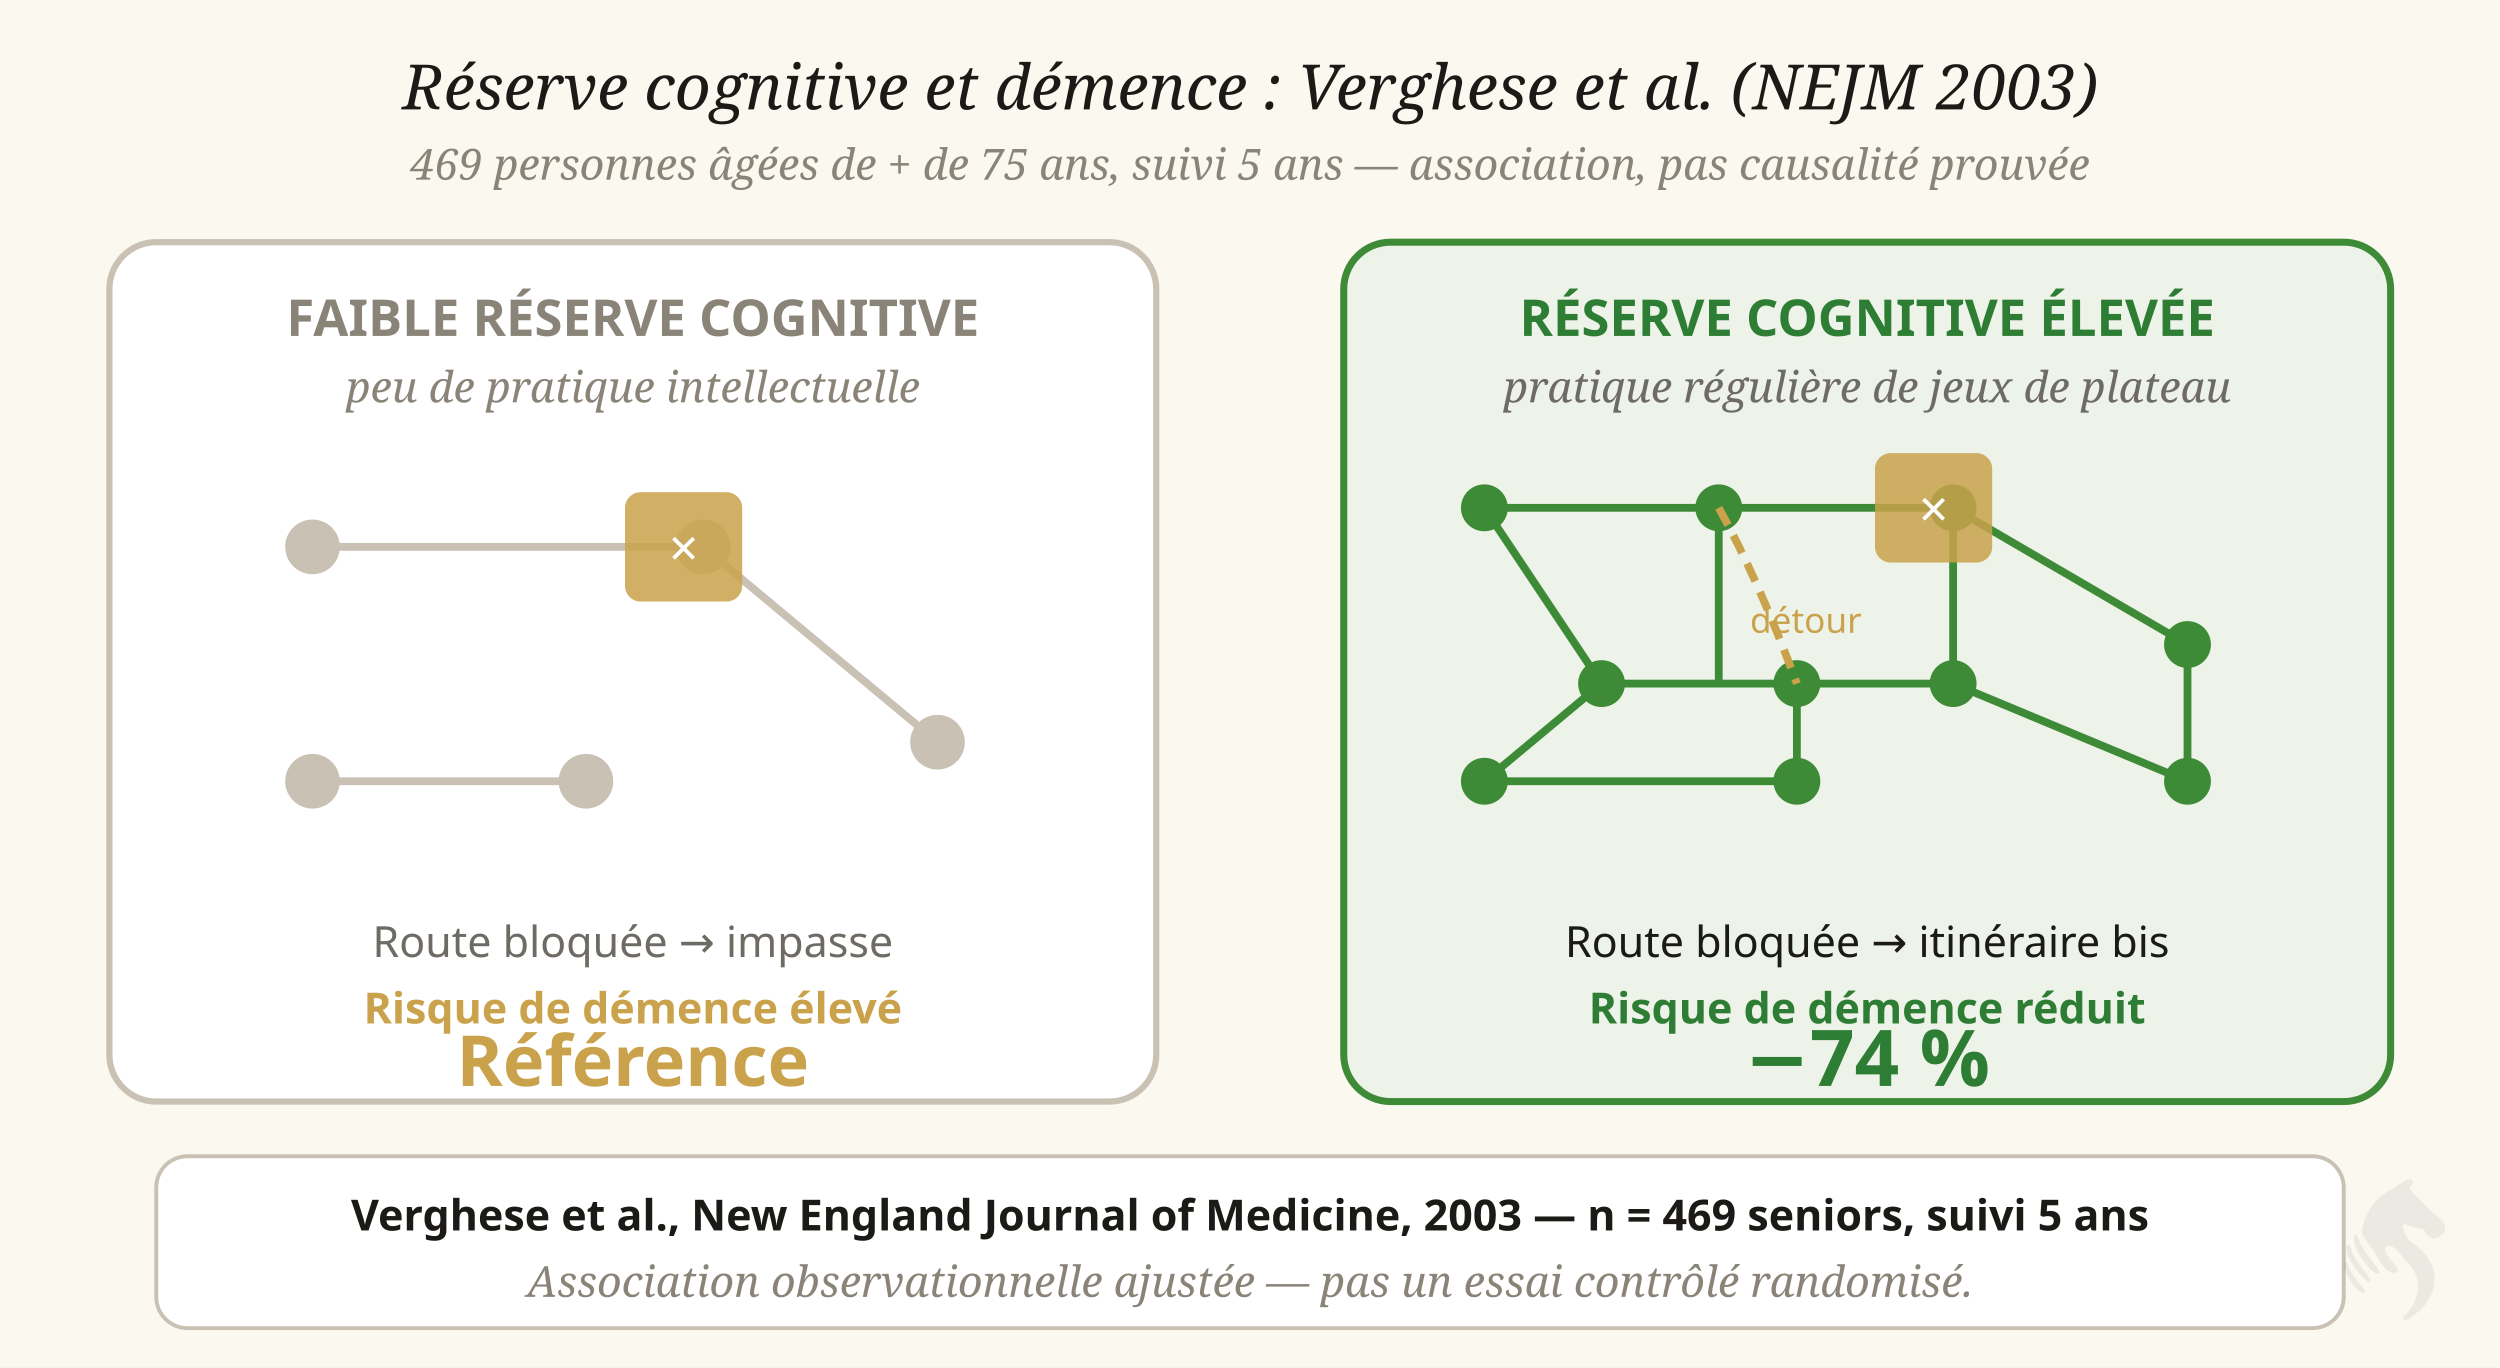
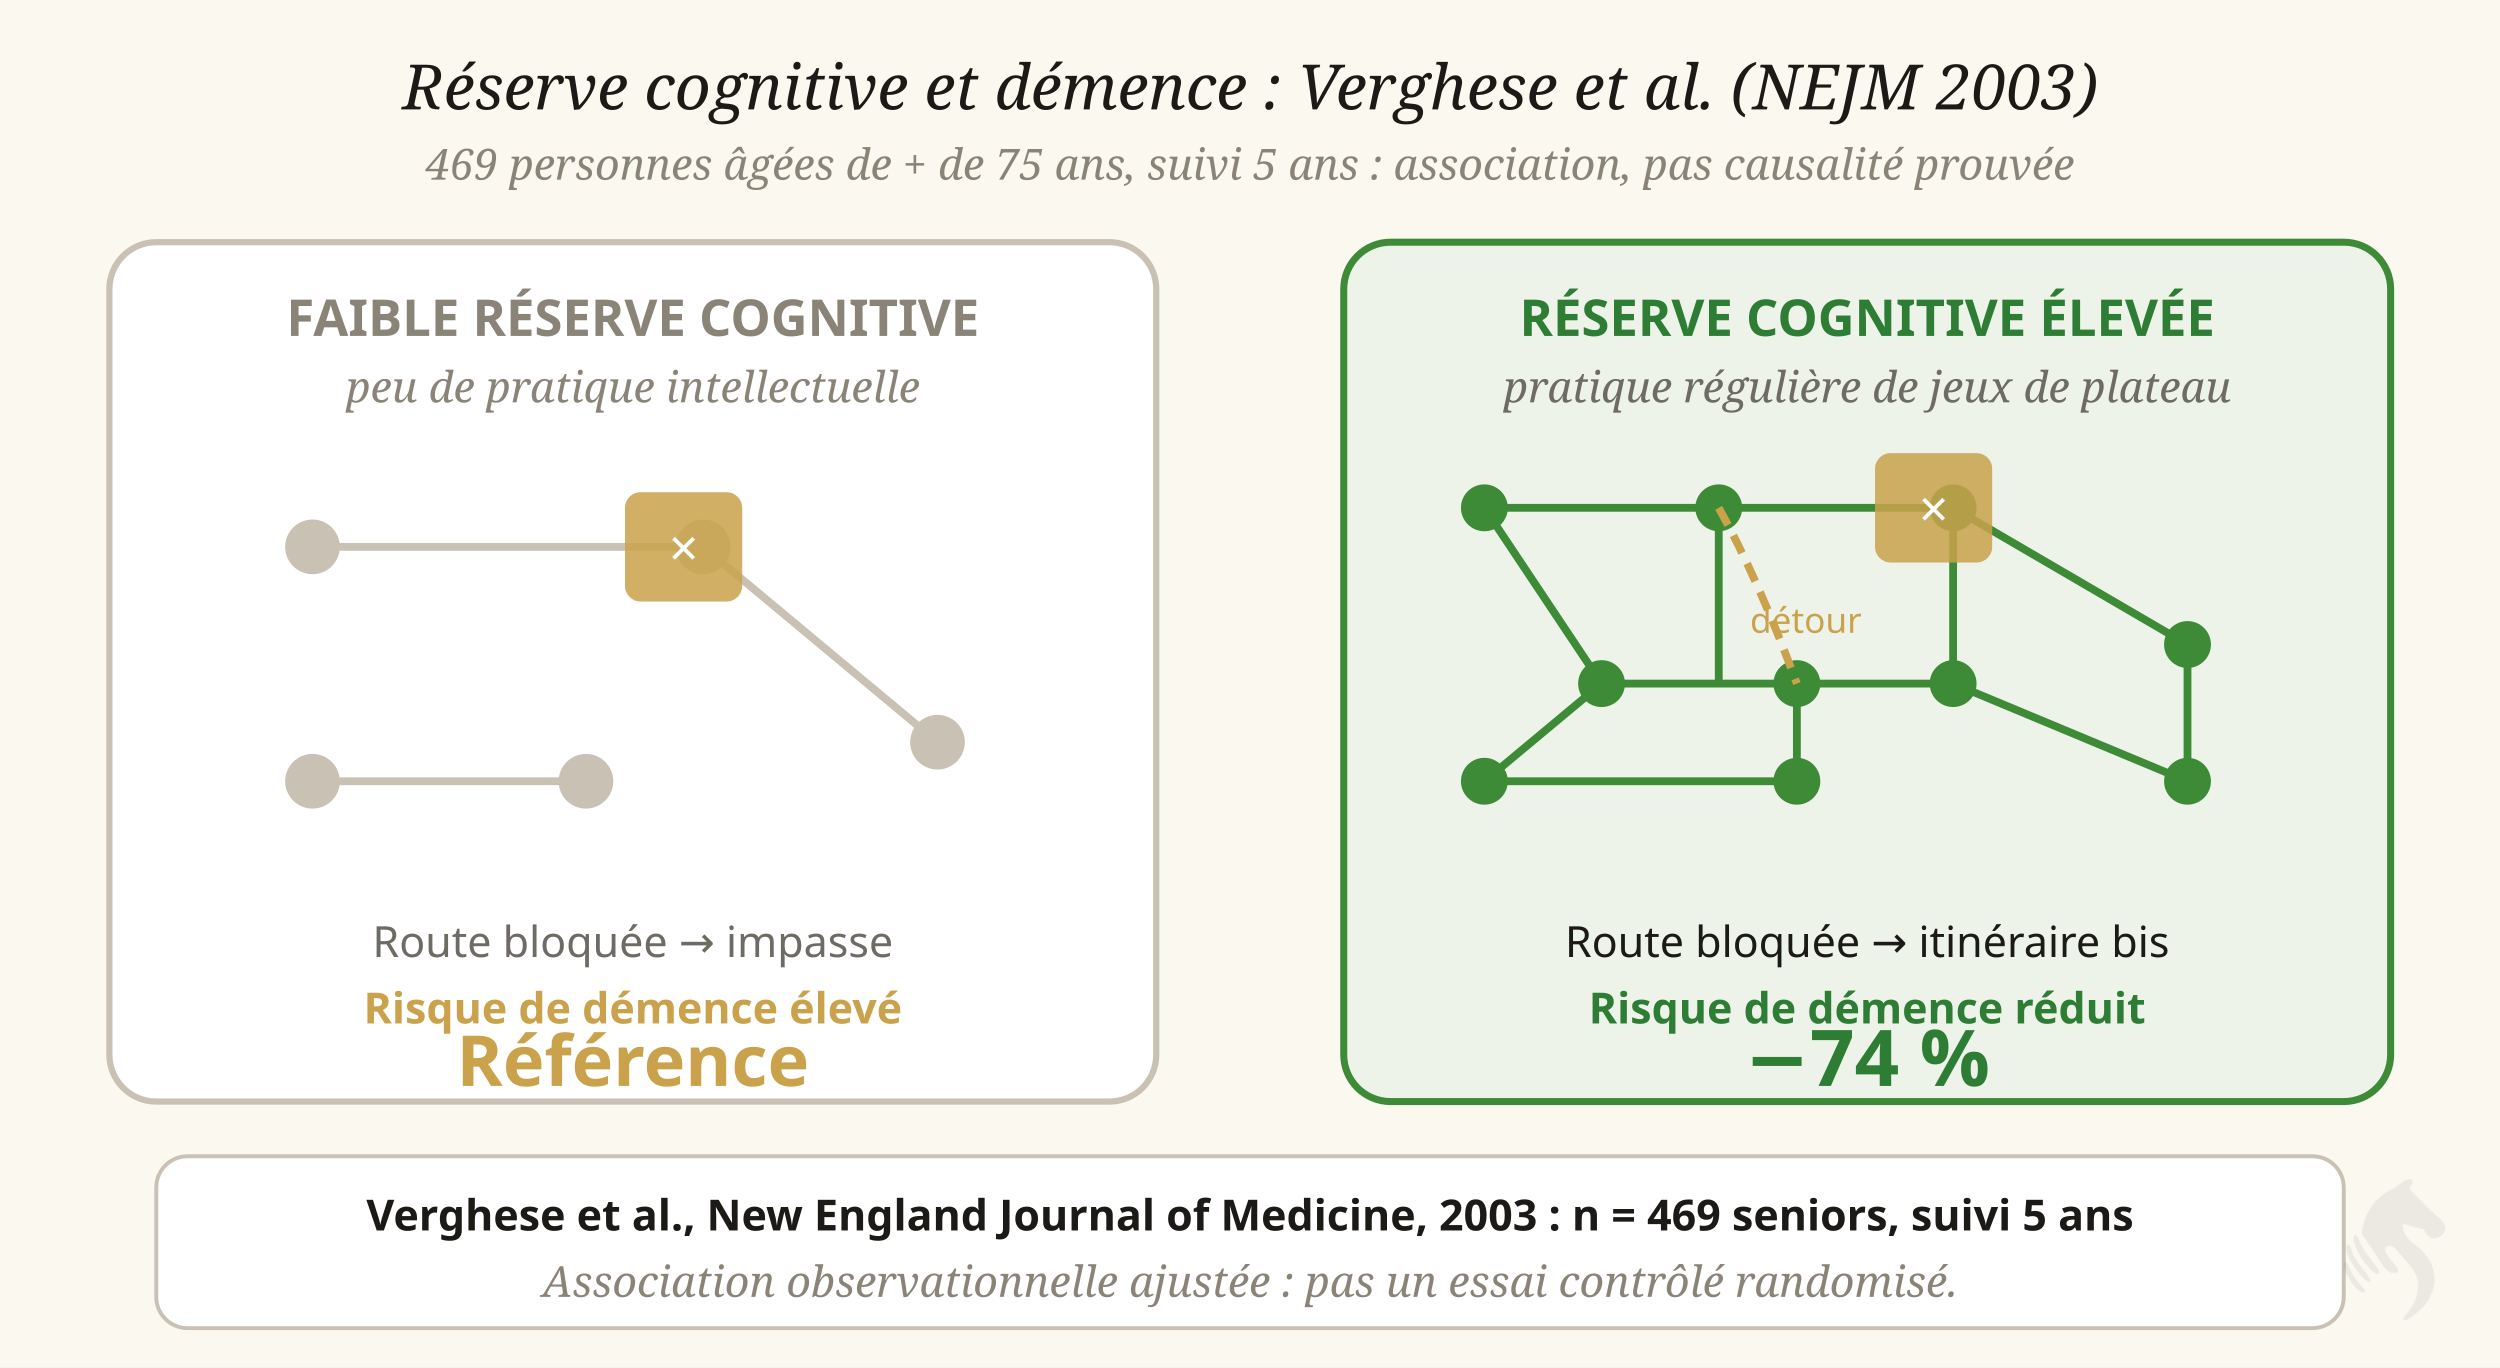
<svg xmlns="http://www.w3.org/2000/svg" width="640" height="350" viewBox="0 0 640 350" role="img" aria-labelledby="ec05">
  <rect width="640" height="350" fill="#faf8ef" />
  <text x="320" y="28" text-anchor="middle" font-family="Georgia, serif" font-size="16" font-style="italic" fill="#1c1a16">Réserve cognitive et démence : Verghese et al. (NEJM 2003)</text>
-   <text x="320" y="46" text-anchor="middle" font-family="Georgia, serif" font-size="11" font-style="italic" fill="#8a8478">469 personnes âgées de + de 75 ans, suivi 5 ans — association, pas causalité prouvée</text>
+   <text x="320" y="46" text-anchor="middle" font-family="Georgia, serif" font-size="11" font-style="italic" fill="#8a8478">469 personnes âgées de + de 75 ans, suivi 5 ans : association, pas causalité prouvée</text>
  <rect x="28" y="62" width="268" height="220" rx="12" fill="#fff" stroke="#c9c2b4" stroke-width="1.6" />
  <text x="162" y="86" text-anchor="middle" font-family="system-ui, sans-serif" font-size="13" font-weight="700" fill="#8a8478">FAIBLE RÉSERVE COGNITIVE</text>
  <text x="162" y="103" text-anchor="middle" font-family="Georgia, serif" font-size="11" font-style="italic" fill="#8a8478">peu de pratique intellectuelle</text>
  <g stroke="#c9c2b4" stroke-width="2" fill="none">
    <line x1="80" y1="140" x2="180" y2="140" />
    <line x1="180" y1="140" x2="240" y2="190" />
    <line x1="80" y1="200" x2="150" y2="200" />
  </g>
  <circle cx="80" cy="140" r="7" fill="#c9c2b4" />
  <circle cx="180" cy="140" r="7" fill="#c9c2b4" />
  <circle cx="240" cy="190" r="7" fill="#c9c2b4" />
  <circle cx="80" cy="200" r="7" fill="#c9c2b4" />
  <circle cx="150" cy="200" r="7" fill="#c9c2b4" />
  <rect x="160" y="126" width="30" height="28" rx="4" fill="#c9a24b" opacity="0.85" />
  <text x="175" y="144" text-anchor="middle" font-family="system-ui, sans-serif" font-size="10" font-weight="700" fill="#fff">✕</text>
  <text x="162" y="245" text-anchor="middle" font-family="system-ui, sans-serif" font-size="11" fill="#6e6a64">Route bloquée → impasse</text>
  <text x="162" y="262" text-anchor="middle" font-family="system-ui, sans-serif" font-size="11" font-weight="700" fill="#c9a24b">Risque de démence élevé</text>
  <text x="162" y="278" text-anchor="middle" font-family="system-ui, sans-serif" font-size="18" font-weight="800" fill="#c9a24b">Référence</text>
  <rect x="344" y="62" width="268" height="220" rx="12" fill="#eef3e9" stroke="#3d8b37" stroke-width="1.8" />
  <text x="478" y="86" text-anchor="middle" font-family="system-ui, sans-serif" font-size="13" font-weight="700" fill="#2e7d34">RÉSERVE COGNITIVE ÉLEVÉE</text>
  <text x="478" y="103" text-anchor="middle" font-family="Georgia, serif" font-size="11" font-style="italic" fill="#6e6a64">pratique régulière de jeux de plateau</text>
  <g stroke="#3d8b37" stroke-width="2" fill="none">
    <line x1="380" y1="130" x2="440" y2="130" />
    <line x1="440" y1="130" x2="500" y2="130" />
    <line x1="500" y1="130" x2="560" y2="165" />
    <line x1="380" y1="130" x2="410" y2="175" />
    <line x1="410" y1="175" x2="460" y2="175" />
    <line x1="460" y1="175" x2="500" y2="175" />
    <line x1="500" y1="130" x2="500" y2="175" />
    <line x1="440" y1="130" x2="440" y2="175" />
    <line x1="380" y1="200" x2="460" y2="200" />
    <line x1="410" y1="175" x2="380" y2="200" />
    <line x1="460" y1="175" x2="460" y2="200" />
    <line x1="500" y1="175" x2="560" y2="200" />
    <line x1="560" y1="165" x2="560" y2="200" />
  </g>
  <g fill="#3d8b37">
    <circle cx="380" cy="130" r="6" />
    <circle cx="440" cy="130" r="6" />
    <circle cx="500" cy="130" r="6" />
    <circle cx="560" cy="165" r="6" />
    <circle cx="410" cy="175" r="6" />
    <circle cx="460" cy="175" r="6" />
    <circle cx="500" cy="175" r="6" />
    <circle cx="380" cy="200" r="6" />
    <circle cx="460" cy="200" r="6" />
    <circle cx="560" cy="200" r="6" />
  </g>
  <rect x="480" y="116" width="30" height="28" rx="4" fill="#c9a24b" opacity="0.85" />
  <text x="495" y="134" text-anchor="middle" font-family="system-ui, sans-serif" font-size="10" font-weight="700" fill="#fff">✕</text>
  <path d="M 440 130 Q 450 148 460 175" stroke="#c9a24b" stroke-width="2" fill="none" stroke-dasharray="5 3" />
  <text x="448" y="162" font-family="system-ui, sans-serif" font-size="9" fill="#c9a24b">détour</text>
  <text x="478" y="245" text-anchor="middle" font-family="system-ui, sans-serif" font-size="11" fill="#1c1a16">Route bloquée → itinéraire bis</text>
  <text x="478" y="262" text-anchor="middle" font-family="system-ui, sans-serif" font-size="11" font-weight="700" fill="#2e7d34">Risque de démence réduit</text>
  <text x="478" y="278" text-anchor="middle" font-family="system-ui, sans-serif" font-size="20" font-weight="800" fill="#2e7d34">−74 %</text>
  <rect x="40" y="296" width="560" height="44" rx="8" fill="#fff" stroke="#c9c2b4" stroke-width="1" />
-   <text x="320" y="315" text-anchor="middle" font-family="system-ui, sans-serif" font-size="11" font-weight="700" fill="#1c1a16">Verghese et al., New England Journal of Medicine, 2003 — n = 469 seniors, suivi 5 ans</text>
-   <text x="320" y="332" text-anchor="middle" font-family="Georgia, serif" font-size="11" font-style="italic" fill="#8a8478">Association observationnelle ajustée — pas un essai contrôlé randomisé.</text>
+   <text x="320" y="315" text-anchor="middle" font-family="system-ui, sans-serif" font-size="11" font-weight="700" fill="#1c1a16">Verghese et al., New England Journal of Medicine, 2003 : n = 469 seniors, suivi 5 ans</text>
+   <text x="320" y="332" text-anchor="middle" font-family="Georgia, serif" font-size="11" font-style="italic" fill="#8a8478">Association observationnelle ajustée : pas un essai contrôlé randomisé.</text>
  <g id="wm" opacity="0.07" transform="translate(600.0,301.9) scale(0.0416)" aria-hidden="true">
    <g fill="#1e1e1e" fill-rule="evenodd">
      <path d="M411.5-.5h-16a76 76 0 0 0-24.5 12q-.62-.7-1.5-1l-2 4a4 4 0 0 1-1.5-1 7 7 0 0 1-2.5 3.5 253 253 0 0 0-17 13q-1.42.93-2.5-.5-5.2 7.95-14.5 9a9.4 9.4 0 0 1-4 6q2.3.02 1.5 2A461 461 0 0 1 278.5 73q-13.2 7.95-26 16.5-1.59-1.38 0-3-2.35.35-4 2 .9.98 2 2-92.12 67.08-125.5 177a1316 1316 0 0 0-10 44 51.2 51.2 0 0 0 4.5 31q.1 3.33-2 1l4.5 11q1-2 2 0l5 10 1-1q6 10.95 13 21a651 651 0 0 1 18.5 25 3.4 3.4 0 0 1 1.5-3q21.52 33 43 66 .3 3.4-2.5 1v2a1542 1542 0 0 1 21 32q1 0 1 1a319 319 0 0 0 25 35 160 160 0 0 0 27 25 3.1 3.1 0 0 1 1-3q23.18 14.62 49 5.5 5-2.83 4-8.5-.15-4.6-1.5-9a618 618 0 0 0-55.5-73.5q3-.91 5 1.5a23.5 23.5 0 0 0-7-9q.63 2.4 2 4.5-.17 2.58-1.5.5a364 364 0 0 1-17.5-26.5 50 50 0 0 1-4.5-22.5q.9-4.71 3-9 .63 1.88 2.5 2a7 7 0 0 1 2-3q9.28-8.1 22-8a86 86 0 0 1 23 4.5 11 11 0 0 1 3 4.5q2.58-1.75 5 .5l21.5 23.5q.74 1.95.5 4 3.56 1 6 4a1094 1094 0 0 0 30 34.5l-1 1q3.7 2.7 7.5 5.5a23 23 0 0 1 2 5l5 3a22 22 0 0 0 5.5 8 11.5 11.5 0 0 0 4 4 3.9 3.9 0 0 0-2-3.5q1.7-1.12 3 .5a705 705 0 0 1 42 57.5q-.65 1.46-2 1.5a169 169 0 0 1 10 19 3.8 3.8 0 0 0-.5 4q1 2 2 0 1.4 2.05 2.5 4-.25-2.55.5-5a185 185 0 0 1 11 83q-1 2-2 0a9 9 0 0 0-1.5-4v9a2.3 2.3 0 0 0 1.5-1q.75 10.55-1 21a337 337 0 0 1-18 56l-2.5 3q-1.2-.69-1-2a36 36 0 0 0-4 7 5.2 5.2 0 0 0 3.5-4 4.3 4.3 0 0 1 0 4 350 350 0 0 1-33 52 1108 1108 0 0 1-30 35q-7.17 20.32 13.5 14.5a34 34 0 0 1 6-3 1496 1496 0 0 1 54-37 942 942 0 0 0 29-27q1.25-1.03 2 .5a11 11 0 0 0-3 4q1.35-1.65 2.5 0a29 29 0 0 1 4.5-6 40 40 0 0 0 9-10.5l6-4-1-1a25 25 0 0 1 8.5-7.5q-1.47-2.67 1-5 .22 4.17 2.5 1.5-1.94-3.13 2-4l-1-1q1.48-3.25 4-5.5a8 8 0 0 0-3-1q37.8-53.63 47.5-119 8.4-83.08-38-152a364 364 0 0 0-28-35q-1.03-1.25.5-2 3.58 2.23 2-1l-4-2a5 5 0 0 1-3-.5 484 484 0 0 0-70-58q-.7-.62-1-1.5 1.05-.43 2-1v-3a6 6 0 0 1-5-2q-.66-.1-1 .5 3.72 2.61 0 3-34.57-32.88-46-79.5.2-2.3 2-3v-4q-1.94 5.58-3.5 0-1-9 0-18 2.16-6.4 8.5-8a78 78 0 0 1 22 7.5 403 403 0 0 0 66 18l9 3q-2.45.75-5 .5-1.59 1.6 0 3a16 16 0 0 1 6.5-1 7.3 7.3 0 0 1 2 3q1.38-2.6 3.5-2-1.1-2.32-4-2.5 15.09-2.3 25.5 8.5 5.35 10.23 10 21 12.95 20.94 36.5 28.5-1.88.63-2 2.5a30 30 0 0 0 12.5 3q4.43-.1 8-2 3.2 3.87 5.5-1 1.2.69 1 2a39 39 0 0 0 4.5-2l1 1q.69-1.87-1.5-2.5a12 12 0 0 0 7-3q1.88-1.1 3 .5 2.22-3.62 6-2a8.7 8.7 0 0 1 3-4 41 41 0 0 1 12-6.5l-2-1 5.5-3.5q.62.7 1.5 1 1.82-1.15 0-2.5 1.42-.93 2.5.5a5.8 5.8 0 0 1 .5-4 39 39 0 0 1 6-4.5q-1.55-2.25.5-4.5 3.25-3.5 5-8 1.38-.64 2.5-1-.8-1.05-2-1.5 1.85-5.82 3-11.5v-10h-1q-.85 6-2.5 12-.16-4.46.5-9a63 63 0 0 0-12.5-31 478 478 0 0 0-45.5-44.5q3.06.72 6 2.5-3.15-3.9-7-7.5l1-1q-1.4-1.05-2 .5 1.77 2.4-.5 4a781 781 0 0 1-67.5-65.5l1-.5a29 29 0 0 0 7 6 93 93 0 0 0-14-15 24.5 24.5 0 0 0-9-9.5l1-1a44 44 0 0 0-7-4.5q1.44 2.2 3.5 4 1 1.5 0 3l-72-76q-5.34-7.85 1.5-14.5 1.98-.8 2 1.5a69 69 0 0 1 6-3.5q-1.95-1.94 0-3.5a31 31 0 0 0 6-12q2.05.24 4-.5a79 79 0 0 0-1.5-17.5 94 94 0 0 0-5-10l-1 1a87 87 0 0 0-5.5-3" />
      <path d="M325.5 44.5q-3.85 1.03-7 3.5a4.2 4.2 0 0 1-4.5-.5q-2.75 2.49-3.5 6-6.97 2.94-14 6-6.75 3.75-13.5 8-.62-.7-1.5-1a37.6 37.6 0 0 1-17 10.5 263 263 0 0 0-12 9.5q-1.59 1.62 0 3 12.8-8.55 26-16.5A461 461 0 0 0 327 46.5q.8-1.98-1.5-2m148 86-21-24a209 209 0 0 1-21-21.5l-8.5-8.5q-4.8-3.3-6-9-9.1-4.3-11.5-13a13 13 0 0 0 3-6q-.02-2.3-2-1.5-6.84 6.65-1.5 14.5l72 76q1-1.5 0-3a20 20 0 0 1-3.5-4m89 86a198 198 0 0 0-17.5-15q.4-2.17-.5-4-3.63-1.2-7-3a26 26 0 0 0-6-6 430 430 0 0 1-27-27.5 2.4 2.4 0 0 0-2-.5 29 29 0 0 1-7-6l-1 .5a781 781 0 0 0 67.5 65.5q2.27-1.6.5-4m-314-128a247 247 0 0 0-42 35.5 14.5 14.5 0 0 1-5 4l1 1a9.3 9.3 0 0 1-6 2.5 76 76 0 0 1-16 20q.3.88 1 1.5a9.4 9.4 0 0 0-5.5 6.5q-1-2-2 0-.93 1.42.5 2.5a25 25 0 0 0-6.5 8.5q-1.6 1.05-3.5 1.5 1.21.45 2 1.5a43 43 0 0 0-7 10 352 352 0 0 0-19.5 37 2.9 2.9 0 0 1-2.5 1 3.3 3.3 0 0 0 2 1.5 47 47 0 0 1-3.5 5.5l-12 34q-.98-1.8-1.5 0 1.4 1.9.5 4a33 33 0 0 1-3.5 5.5q.78.84 1 2a212 212 0 0 0-10 49.5 36 36 0 0 0 7 20q2.1 2.33 2-1a51.2 51.2 0 0 1-4.5-31 1316 1316 0 0 1 10-44q33.38-109.92 125.5-177-1.1-1.02-2-2m376 206q-.5-10.25-5-19.5 1.5-4.37-1.5-.5l-6.5-11q-5.55-3.6-7.5-10l-1 1q-3.75-5.75-9.5-9.5l1-1a850 850 0 0 0-9-7q1.14-2.04-1.5-3.5-1.08 1.43-2.5.5-2.84-1.65-2-4a5 5 0 0 0-3-.5 5 5 0 0 0-.5-3l-1 1a7 7 0 0 0-4.5-3 21 21 0 0 0-6-2.5 478 478 0 0 1 45.5 44.5 63 63 0 0 1 12.5 31q-.66 4.54-.5 9 1.65-6 2.5-12m-259 3v-1q-2.22-5.79 1-11.5l-2-2a67 67 0 0 0 1.5-5.5q.93 7.1 3.5 1-2.43-3.37 2-4a4.3 4.3 0 0 1 2.5 3q.45-1.21 1.5-2 2.3.75 4 2a326 326 0 0 1 28 10.5q11.4 3.22 23 6 1.05 1.6 1.5 3.5 1-4 2 0 1.08-1.43 2.5-.5-1.81 1.35 0 2.5 3.25-.47 7-2 1.85.03 3 1 5.83.22 11 2h5q2.55.25 5-.5l-9-3a403 403 0 0 1-66-18 78 78 0 0 0-22-7.5q-6.34 1.6-8.5 8-1 9 0 18 1.56 5.58 3.5 0m109 6a4.7 4.7 0 0 1 4 3q3.6-3.98 6 1l1-2 4 2a65 65 0 0 1 7.5 10q1.1 3.55 2.5 7-1.77 2.95 2 4 13.35 23.91 39 33 .12-1.87 2-2.5-23.55-7.56-36.5-28.5a305 305 0 0 0-10-21q-10.41-10.8-25.5-8.5 2.9.18 4 2.5m-410 86a9 9 0 0 0 1.5-4 310 310 0 0 0 37.5 86q-1.1 1.02-2 2a40 40 0 0 0 8.5 12 139 139 0 0 0 15 21q2.31 2.97 1.5 6 5.9 1.14 7.5 7 5.7 2.47 5 8 3.8 1.06 6.5 4 20.24 25.5 46 45.5a39 39 0 0 0 20 5 46 46 0 0 1 9-7.5 818 818 0 0 1-10-21.5q1.43-1.08.5-2.5a27 27 0 0 1-3.5-2 185 185 0 0 0-16-23.5q1.43-1.08.5-2.5a13.3 13.3 0 0 1-5.5-5 617 617 0 0 0-22.5-29v-4l-1 1a13 13 0 0 1-4.5-6 11.5 11.5 0 0 1-4-4q-.03 2.3-2 1.5A471 471 0 0 1 97 390.5q-1.8-3.04-.5-6 1.02.54 2 1a9 9 0 0 0-2-4.5q3.83-2.28-1-2.5a597 597 0 0 1-7-18.5l2-1a3.3 3.3 0 0 1-2-3.5 3.1 3.1 0 0 1-3-1q-7.35-19.46-24-8 1.03 2.34-.5 5a97 97 0 0 0 3.5 38" />
      <path d="M365.5 301.5q-1.8.7-2 3 11.43 46.62 46 79.5 3.72-.39 0-3 .34-.6 1-.5-2.4-2.22-5-4.5l2-2q-2.45-.75-5-.5a8.4 8.4 0 0 0-.5-4q-1.72 1.44-3-1a28 28 0 0 1-3.5-6q-.5 2-1 0a143 143 0 0 1-18-31q-6.22-11.64-9-27a7 7 0 0 0-2-3m-211 174a45 45 0 0 1-9.5-15q-1 2-2 0a41 41 0 0 0-6-9l-1-5-1 1a989 989 0 0 1-17.5-25.5q.7-.62 1-1.5a7.7 7.7 0 0 1-5-6 163 163 0 0 1-15-29q-.98-.46-2-1-1.3 2.96.5 6a471 471 0 0 0 55.5 86.5q1.97.8 2-1.5m-90-86q-2.05 2.77 1.5 4 3.6 16.25 9.5 30.5-2.48 3.62 2 3.5 3.65 9.3 8 18.5l-1 1a11.4 11.4 0 0 1 6 8q-.7.62-1 1.5a10.5 10.5 0 0 1 3.5 5l1-1a62 62 0 0 0 7.5 13q.9-.98 2-2a310 310 0 0 1-37.5-86 9 9 0 0 1-1.5 4m48 210a3.9 3.9 0 0 0-2-3.5q1.7-1.12 3 .5a127 127 0 0 0 39 32q11.3 4.6 8.5-7a147 147 0 0 0-17-32 1467 1467 0 0 0-40-51 554 554 0 0 1-48.5-75l1-1q.84 5.22 6 5a51.6 51.6 0 0 1-11.5-27l-1 2a159 159 0 0 0-11-31 14.3 14.3 0 0 0-10.5-8q-3.2.01-6 1.5-2.85 3.45-6 6.5-.87 16.85 3 33.5a3.6 3.6 0 0 1-2 2q1.38.56 2.5 1.5 3.15 9.81 6.5 19.5-1.21.45-2 1.5a29 29 0 0 0 5.5 7A256 256 0 0 0 55.5 525l-2 1a6.4 6.4 0 0 0 4 1.5 332 332 0 0 0 38.5 53l3.5 5.5-1 1q1.9 1.67 3.5.5a36 36 0 0 0 10.5 12m303-214q-.95.57-2 1 .3.88 1 1.5a484 484 0 0 1 70 58q1.42.72 3 .5a43 43 0 0 0-10-12.5l1-1q-2.66 1.47-5-1a36 36 0 0 0-10-10q1.81-1.35 0-2.5a8 8 0 0 1-3.5 0q-4.57-5.7-10-8a13 13 0 0 0-6.5-5.5 11.5 11.5 0 0 1-3.5-4.5q-.62.7-1.5 1a17.7 17.7 0 0 0-8-5.5q-2.84-1.65-2-4-7.47-2.25-13-7.5m-254 24a526 526 0 0 1 23.5 37 55 55 0 0 1 9 15l1-1a65 65 0 0 0 8.5 13q2.8 2.4 2.5-1-21.48-33-43-66a3.4 3.4 0 0 0-1.5 3m111 63q.16-.93 1-1.5a7 7 0 0 1-3.5-2.5 17.5 17.5 0 0 0-5.5-8q3.7-4.18-2.5-5a41 41 0 0 1-7.5-18.5l2-3a7.2 7.2 0 0 1-2-4.5 3.1 3.1 0 0 0 3-1 37 37 0 0 0-1-7q-1.87-.12-2.5-2a36 36 0 0 0-3 9 50 50 0 0 0 4.5 22.5 364 364 0 0 0 17.5 26.5q1.33 2.08 1.5-.5-1.37-2.1-2-4.5m-272 45v19q2.55 12.15 7 24 15.37 37.49 37 68a54 54 0 0 0 9 12.5q-1.58 2.58 2 3l-1 1 5.5 4.5a82 82 0 0 0 9 12q6.5 6.26 12.5 13 9.5 6.75 17.5 15l1-1q4.56 3.52 9 7l1-2a89 89 0 0 0 13.5 3.5q13.85-4.6 6.5-17.5-1.73 1.44-3-1a307 307 0 0 1-13.5-16 16 16 0 0 0-6-5.5q1.43-1.08.5-2.5a27.2 27.2 0 0 1-12.5-15 3.1 3.1 0 0 1-3-1q-7.5-10.25-15.5-20-.93-1.42.5-2.5a16 16 0 0 1-6-5.5 880 880 0 0 1-19-29.5q.7-.62 1-1.5a8 8 0 0 1-4-4 94 94 0 0 1-12.5-26l-1 1q-3.8-4.62-1.5-10a3.1 3.1 0 0 1-3-1 198 198 0 0 1-7-15.5l1-1a55 55 0 0 1-9-11q-2.85-1.46-6-2l3-1a22 22 0 0 0-9 2 11.4 11.4 0 0 0-4 6.5m277 51a48 48 0 0 0 12 5q-.57 3.66 2 2a5.3 5.3 0 0 1 3.5 3l1-2a45 45 0 0 0 26 0q.45 1.21 1.5 2 1.27-3.4 4-2 1.81-1.15 0-2.5l3-1.5a21 21 0 0 0 3.5-4q1.4-8.23-1.5-16 .3-.88 1-1.5-5.22-1.95-4-7a193 193 0 0 1-18-23.5 16 16 0 0 0-3.5-3q-4.05-7.43-9-12a284 284 0 0 0-14-17q-.75-1.58.5-3a19 19 0 0 1-6-4 4.35 4.35 0 0 0-5-1.5 618 618 0 0 1 55.5 73.5q1.35 4.4 1.5 9 1 5.67-4 8.5-25.82 9.12-49-5.5a3.1 3.1 0 0 0-1 3m115-56a264 264 0 0 1 16 22q-1.7 3.04 1.5 1a494 494 0 0 1 16.5 23l7 10q1.35-.04 2-1.5a705 705 0 0 0-42-57.5q-1.3-1.62-3-.5a3.9 3.9 0 0 1 2 3.5" />
      <path d="M112.5 599.5q7 9.5 16 17 2 0 2 2 6.9 3.77 11 8.5l13 5.5a5.7 5.7 0 0 0 6 0q2.07 3.94 4 0-3.37-1.23-.5-3 .22-6.86.5-13.5l-3-3.5 3-2.5q-4.58-.9-7.5-4.5a79 79 0 0 0-10.5-16.5q2.67 1.47 5-1a12 12 0 0 1-8.5-3.5 92 92 0 0 0-17.5-23.5l2-1-6.5-4.5a2294 2294 0 0 1-34.5-47q-1 0-1-1-5.27-4.75-4-11.5-2.25-3.25-3.5.5A227 227 0 0 1 61.5 469q.84-.57 1-1.5-5.16.22-6-5l-1 1a554 554 0 0 0 48.5 75 1467 1467 0 0 1 40 51q10.5 14.98 17 32 2.8 11.6-8.5 7a127 127 0 0 1-39-32q-1.3-1.62-3-.5a3.9 3.9 0 0 1 2 3.5m335-4a3349 3349 0 0 1 7.5 35q2.3 19.53.5 39a9 9 0 0 1 1.5 4q1 2 2 0a185 185 0 0 0-11-83q-.75 2.45-.5 5m44-147q1.58 3.23-2 1-1.53.75-.5 2a364 364 0 0 1 28 35q46.4 68.92 38 152-9.7 65.37-47.5 119 1.46.15 3 1a12 12 0 0 0 3.5-6q1.58 1.52 3.5.5-1.16-8.12 7-11-1.6-1.75 1-2.5-.12-8.5 6-14-.81-.1-1-1a3.1 3.1 0 0 1 3-1 5.4 5.4 0 0 1 3-5.5q-1.2-.45-2-1.5a67 67 0 0 0 4.5-10l1 2a9 9 0 0 1 2.5-5l-1-2a6.3 6.3 0 0 1 4-.5 6.5 6.5 0 0 0-3-3 225 225 0 0 1 11-24.5q-.53-1.8-1.5 0-.3-4.51 1-9l1 1a67 67 0 0 0 1.5-13q7.4-.7 1-5a232 232 0 0 0 2-53l.5-5q.57.84 1.5 1a8 8 0 0 0-2.5-5q-6.56-49.08-31.5-89 2.03-1.77-.5-3l-1 1a696 696 0 0 1-17.5-26q-2.18-1.53-1-3.5-3.93-.91-5-4.5-1.26-.5-1-2a69 69 0 0 0-6.5-5q-.69-1.87 1.5-2.5a14 14 0 0 0-4-2.5m-36 230a273 273 0 0 1-13.5 57q-1.4.82-2.5 2 2.69 6.4-4 8.5l2 1a30 30 0 0 0-3 8.5q-.2 1.31 1 2l2.5-3a337 337 0 0 0 18-56 89 89 0 0 0 1-21q-.57.84-1.5 1m-25 84a185 185 0 0 1-24 38l-2.5 6a25 25 0 0 0-6.5 7q-13.95 16.7-28.5 33-1.16 4.05-3.5 7.5-1.35 4.25-1 8a16 16 0 0 1 6 5.5h14a20 20 0 0 1 10-3.5q1.71-1.12 0-2.5a81 81 0 0 0 18.5-12q.62.7 1.5 1a71 71 0 0 1 2-4q1-2 2 0 1.7-4.54 4.5-1a38 38 0 0 1 4.5-6.5 189 189 0 0 0 30.5-23.5q4.55 3.9 4-3a4.6 4.6 0 0 1 4.5-2v-3a5 5 0 0 0 3-.5 41 41 0 0 1 3-5.5 11 11 0 0 1 3-4q-.75-1.53-2-.5a942 942 0 0 1-29 27 1496 1496 0 0 0-54 37 34 34 0 0 0-6 3q-20.67 5.82-13.5-14.5a1108 1108 0 0 0 30-35 350 350 0 0 0 33-52 4.3 4.3 0 0 0 0-4 5.2 5.2 0 0 1-3.5 4" />
    </g>
  </g>
</svg>
